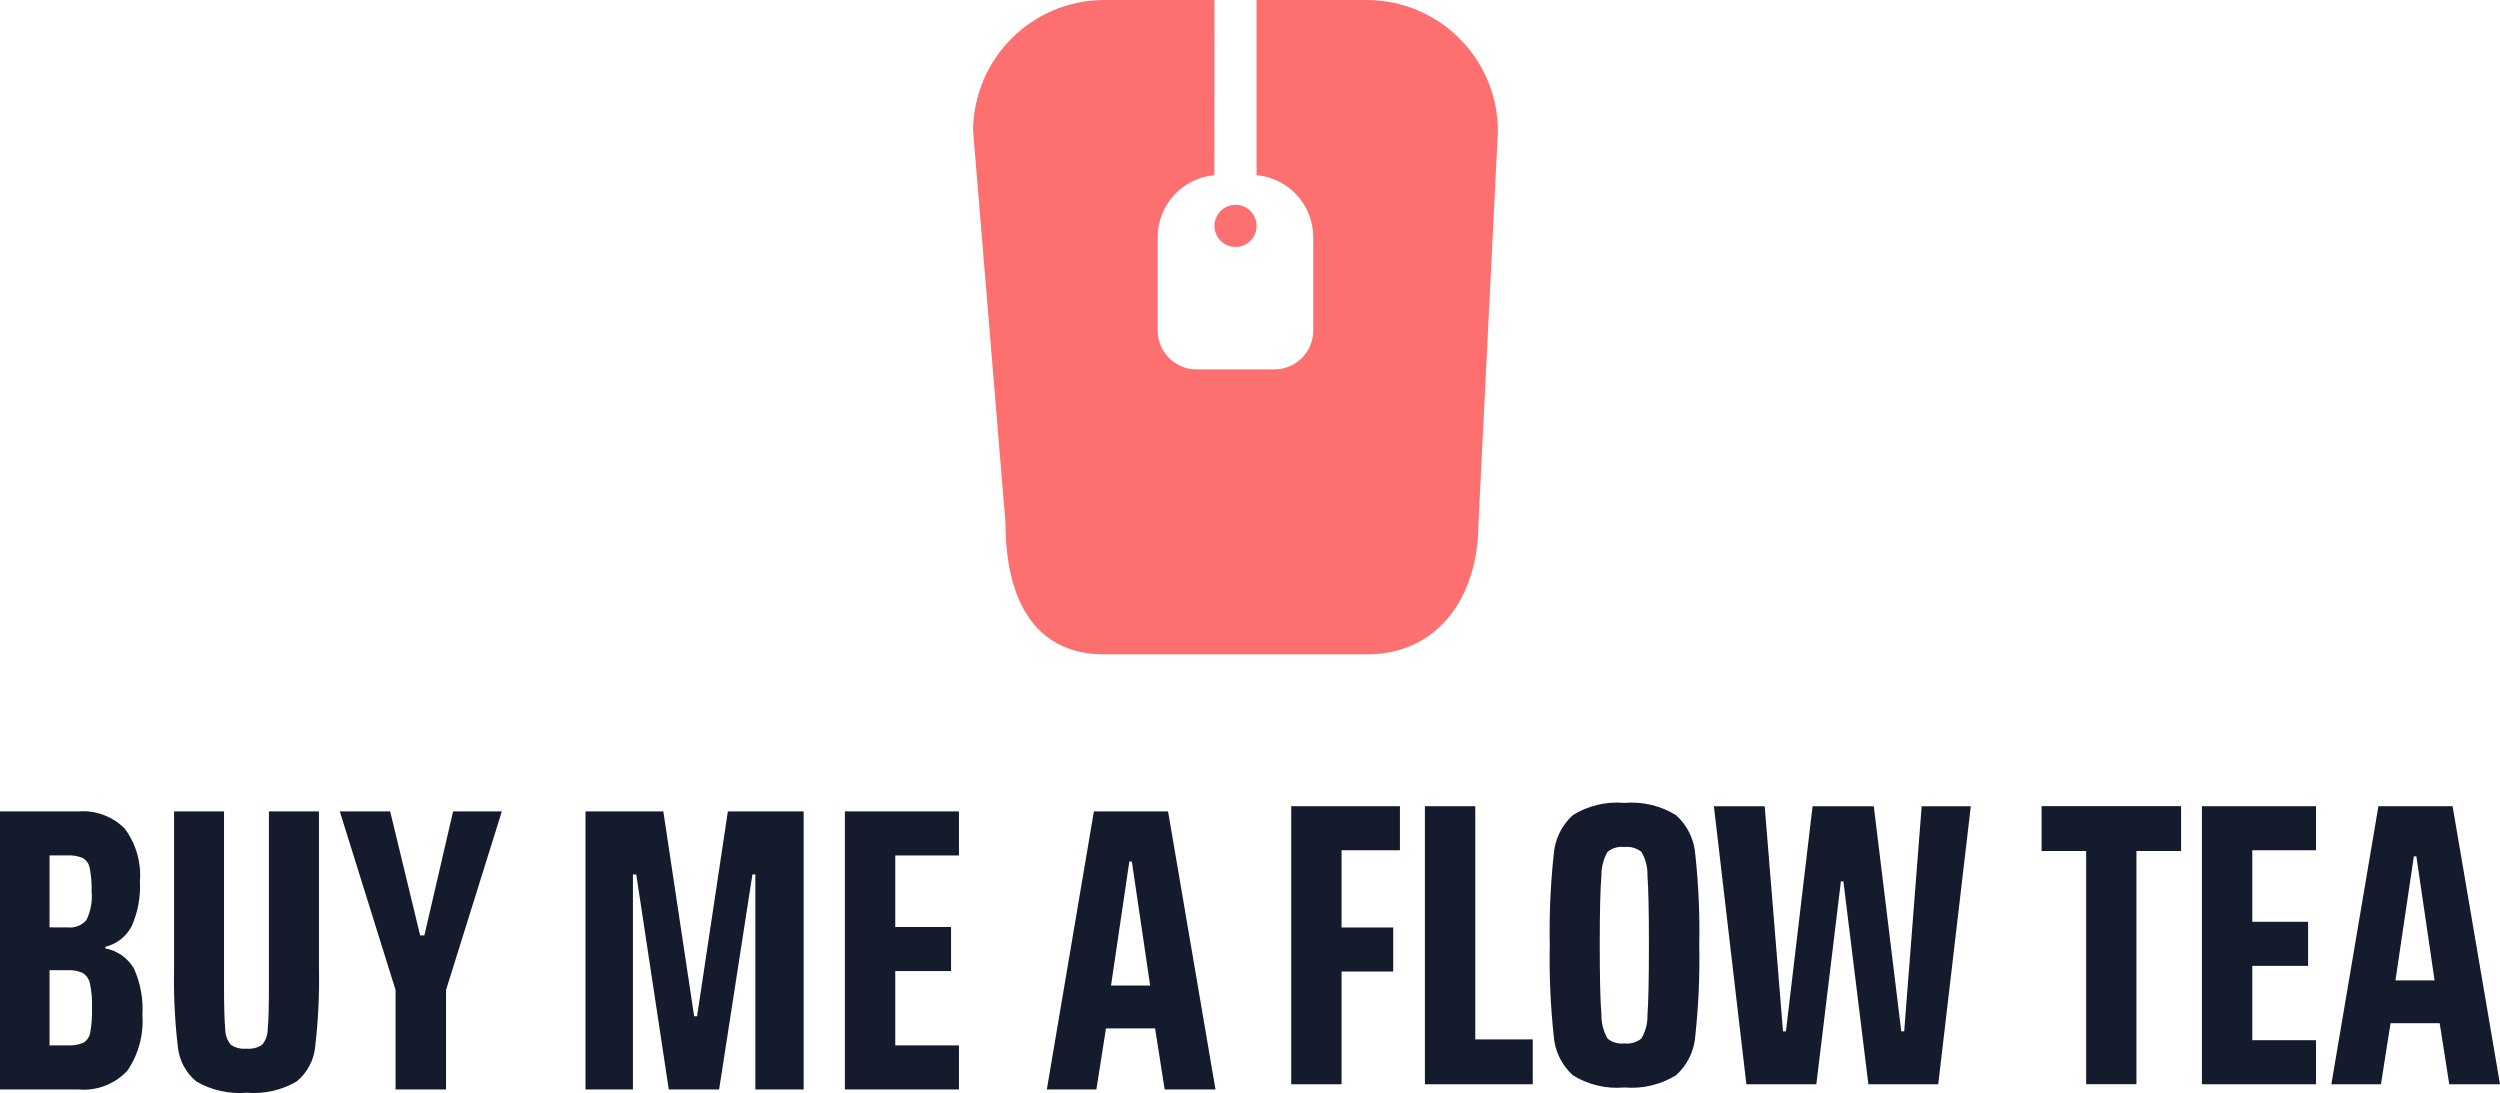
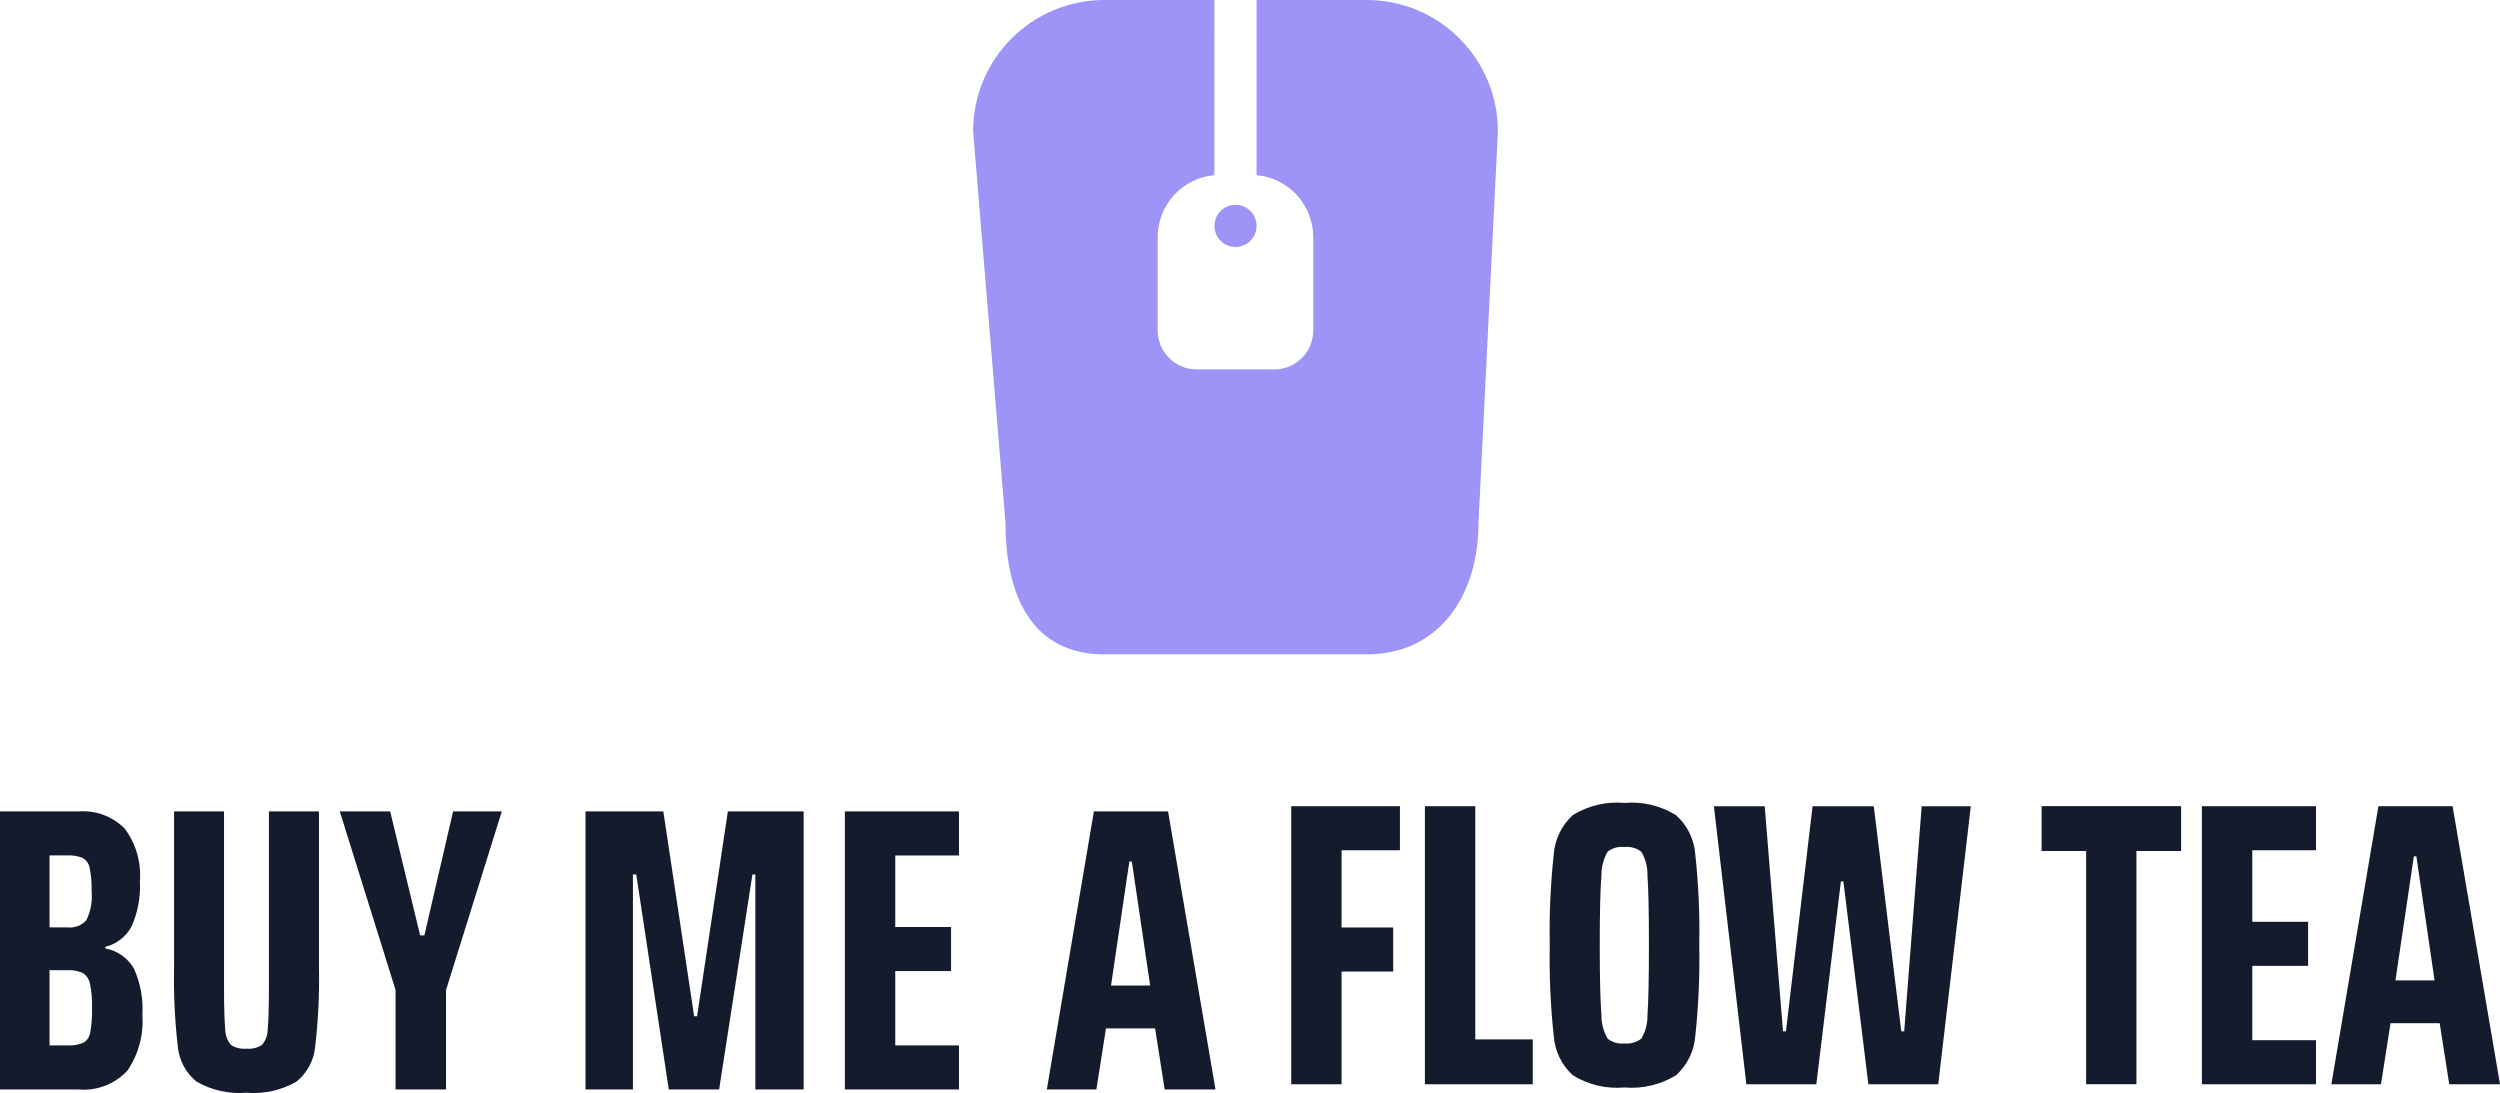
<svg xmlns="http://www.w3.org/2000/svg" width="205.599" height="89.861" viewBox="0 0 205.599 89.861">
  <g id="Group_330" data-name="Group 330" transform="translate(0 150.678)">
    <path id="Path_3256" data-name="Path 3256" d="M133.583-16.553a6.893,6.893,0,0,1-4.23-1,4.846,4.846,0,0,1-1.575-3.24,58.95,58.95,0,0,1-.326-7.461,58.951,58.951,0,0,1,.326-7.461,4.846,4.846,0,0,1,1.575-3.24,6.893,6.893,0,0,1,4.23-1,6.974,6.974,0,0,1,4.246,1,4.808,4.808,0,0,1,1.592,3.24,58.949,58.949,0,0,1,.326,7.461,58.949,58.949,0,0,1-.326,7.461,4.808,4.808,0,0,1-1.592,3.24A6.974,6.974,0,0,1,133.583-16.553Zm-16.4-.266V-39.684h4.144v19.176h4.726v3.689Zm-10.992,0V-39.684h8.938v3.623H110.33v6.348h4.246v3.623H110.33v9.272Zm74.893,0V-39.684h9.383v3.623h-5.24v5.883h4.589v3.623h-4.589v6.115h5.24v3.623Zm-9.52,0V-36H167.9v-3.689h11.472V-36H175.7v19.176Zm29.861,0-.787-5.018h-4.041l-.788,5.018H191.73l3.87-22.865h6.1l3.9,22.865Zm-47.771,0L151.6-33.5h-.205l-2.021,16.684h-5.753l-2.671-22.865h4.178l1.506,18.512h.24l2.192-18.512H154.1l2.26,18.512h.24l1.438-18.512h4.041L159.4-16.819Zm-20.067-3.357a1.912,1.912,0,0,0,1.4-.4,3.638,3.638,0,0,0,.5-1.961q.12-1.562.12-5.716t-.12-5.716a3.638,3.638,0,0,0-.5-1.961,1.912,1.912,0,0,0-1.4-.4,1.848,1.848,0,0,0-1.387.4,3.908,3.908,0,0,0-.5,1.977q-.138,1.579-.137,5.7t.137,5.7a3.908,3.908,0,0,0,.5,1.977A1.848,1.848,0,0,0,133.583-20.176Zm65.133-15.388h-.205L197-25.36h3.219ZM26.231-39.256v12.8a47.94,47.94,0,0,1-.308,6.531,4.22,4.22,0,0,1-1.541,2.891,7.062,7.062,0,0,1-4.109.914,7.061,7.061,0,0,1-4.109-.914,4.22,4.22,0,0,1-1.541-2.891,47.939,47.939,0,0,1-.308-6.531v-12.8h4.109V-24.9q0,2.559.1,3.54a2.019,2.019,0,0,0,.462,1.3,1.975,1.975,0,0,0,1.284.316,1.976,1.976,0,0,0,1.284-.316,1.992,1.992,0,0,0,.462-1.28q.1-.964.1-3.556V-39.256ZM0-39.256H6.438a4.837,4.837,0,0,1,3.818,1.412,6.4,6.4,0,0,1,1.25,4.337,8.023,8.023,0,0,1-.685,3.706,3.316,3.316,0,0,1-2.157,1.678v.133a3.471,3.471,0,0,1,2.346,1.645,8.092,8.092,0,0,1,.7,3.839,7.215,7.215,0,0,1-1.233,4.57A4.913,4.913,0,0,1,6.4-16.391H0ZM69.482-16.391V-39.256h9.383v3.623H73.626v5.883h4.589v3.623H73.626v6.115h5.239v3.623Zm-36.95,0v-8.176l-4.589-14.69h4.144l2.466,10.2H34.9l2.363-10.2h4.007l-4.589,14.69v8.176Zm63.25,0-.788-5.018h-4.04l-.788,5.018H86.091l3.87-22.865h6.1l3.9,22.865Zm-33.663,0V-34.071h-.24L59.141-16.391H55L52.326-34.071h-.274v17.681h-3.9V-39.256h6.4l2.534,16.85h.24l2.534-16.85h6.232v22.865ZM5.582-20.013a2.755,2.755,0,0,0,1.3-.233,1.223,1.223,0,0,0,.548-.864A10.374,10.374,0,0,0,7.568-23.1,8.378,8.378,0,0,0,7.4-25.081a1.34,1.34,0,0,0-.582-.881,2.569,2.569,0,0,0-1.233-.233H4.075v6.182Zm87.5-15.122h-.206l-1.506,10.2h3.219ZM5.548-29.718a1.794,1.794,0,0,0,1.558-.6,4.433,4.433,0,0,0,.428-2.36,8.58,8.58,0,0,0-.154-1.911,1.2,1.2,0,0,0-.565-.831,2.838,2.838,0,0,0-1.267-.216H4.075v5.916Z" transform="translate(0 -44.692)" fill="#131b2d" />
-     <path id="Path_3257" data-name="Path 3257" d="M154.037-150.678h-9.058a10.8,10.8,0,0,0-10.79,10.79l2.664,32.235c0,5.955,2.171,10.789,8.126,10.789h21.579c5.955,0,9.191-4.835,9.191-10.789l1.6-32.235a10.8,10.8,0,0,0-10.79-10.79H157.5v14.406a5.118,5.118,0,0,1,4.662,5.1v7.672a3.2,3.2,0,0,1-3.2,3.2h-6.394a3.2,3.2,0,0,1-3.2-3.2v-7.672a5.119,5.119,0,0,1,4.662-5.1Zm1.731,16.843A1.733,1.733,0,0,1,157.5-132.1a1.732,1.732,0,0,1-1.732,1.731,1.732,1.732,0,0,1-1.731-1.731A1.732,1.732,0,0,1,155.768-133.835Z" transform="translate(-54.161)" fill="#fe6f6f" fill-rule="evenodd" />
+     <path id="Path_3257" data-name="Path 3257" d="M154.037-150.678h-9.058a10.8,10.8,0,0,0-10.79,10.79l2.664,32.235c0,5.955,2.171,10.789,8.126,10.789h21.579c5.955,0,9.191-4.835,9.191-10.789l1.6-32.235a10.8,10.8,0,0,0-10.79-10.79H157.5v14.406a5.118,5.118,0,0,1,4.662,5.1v7.672a3.2,3.2,0,0,1-3.2,3.2h-6.394a3.2,3.2,0,0,1-3.2-3.2v-7.672a5.119,5.119,0,0,1,4.662-5.1Zm1.731,16.843A1.733,1.733,0,0,1,157.5-132.1a1.732,1.732,0,0,1-1.732,1.731,1.732,1.732,0,0,1-1.731-1.731A1.732,1.732,0,0,1,155.768-133.835Z" transform="translate(-54.161)" fill="#9e94f7" fill-rule="evenodd" />
  </g>
</svg>
